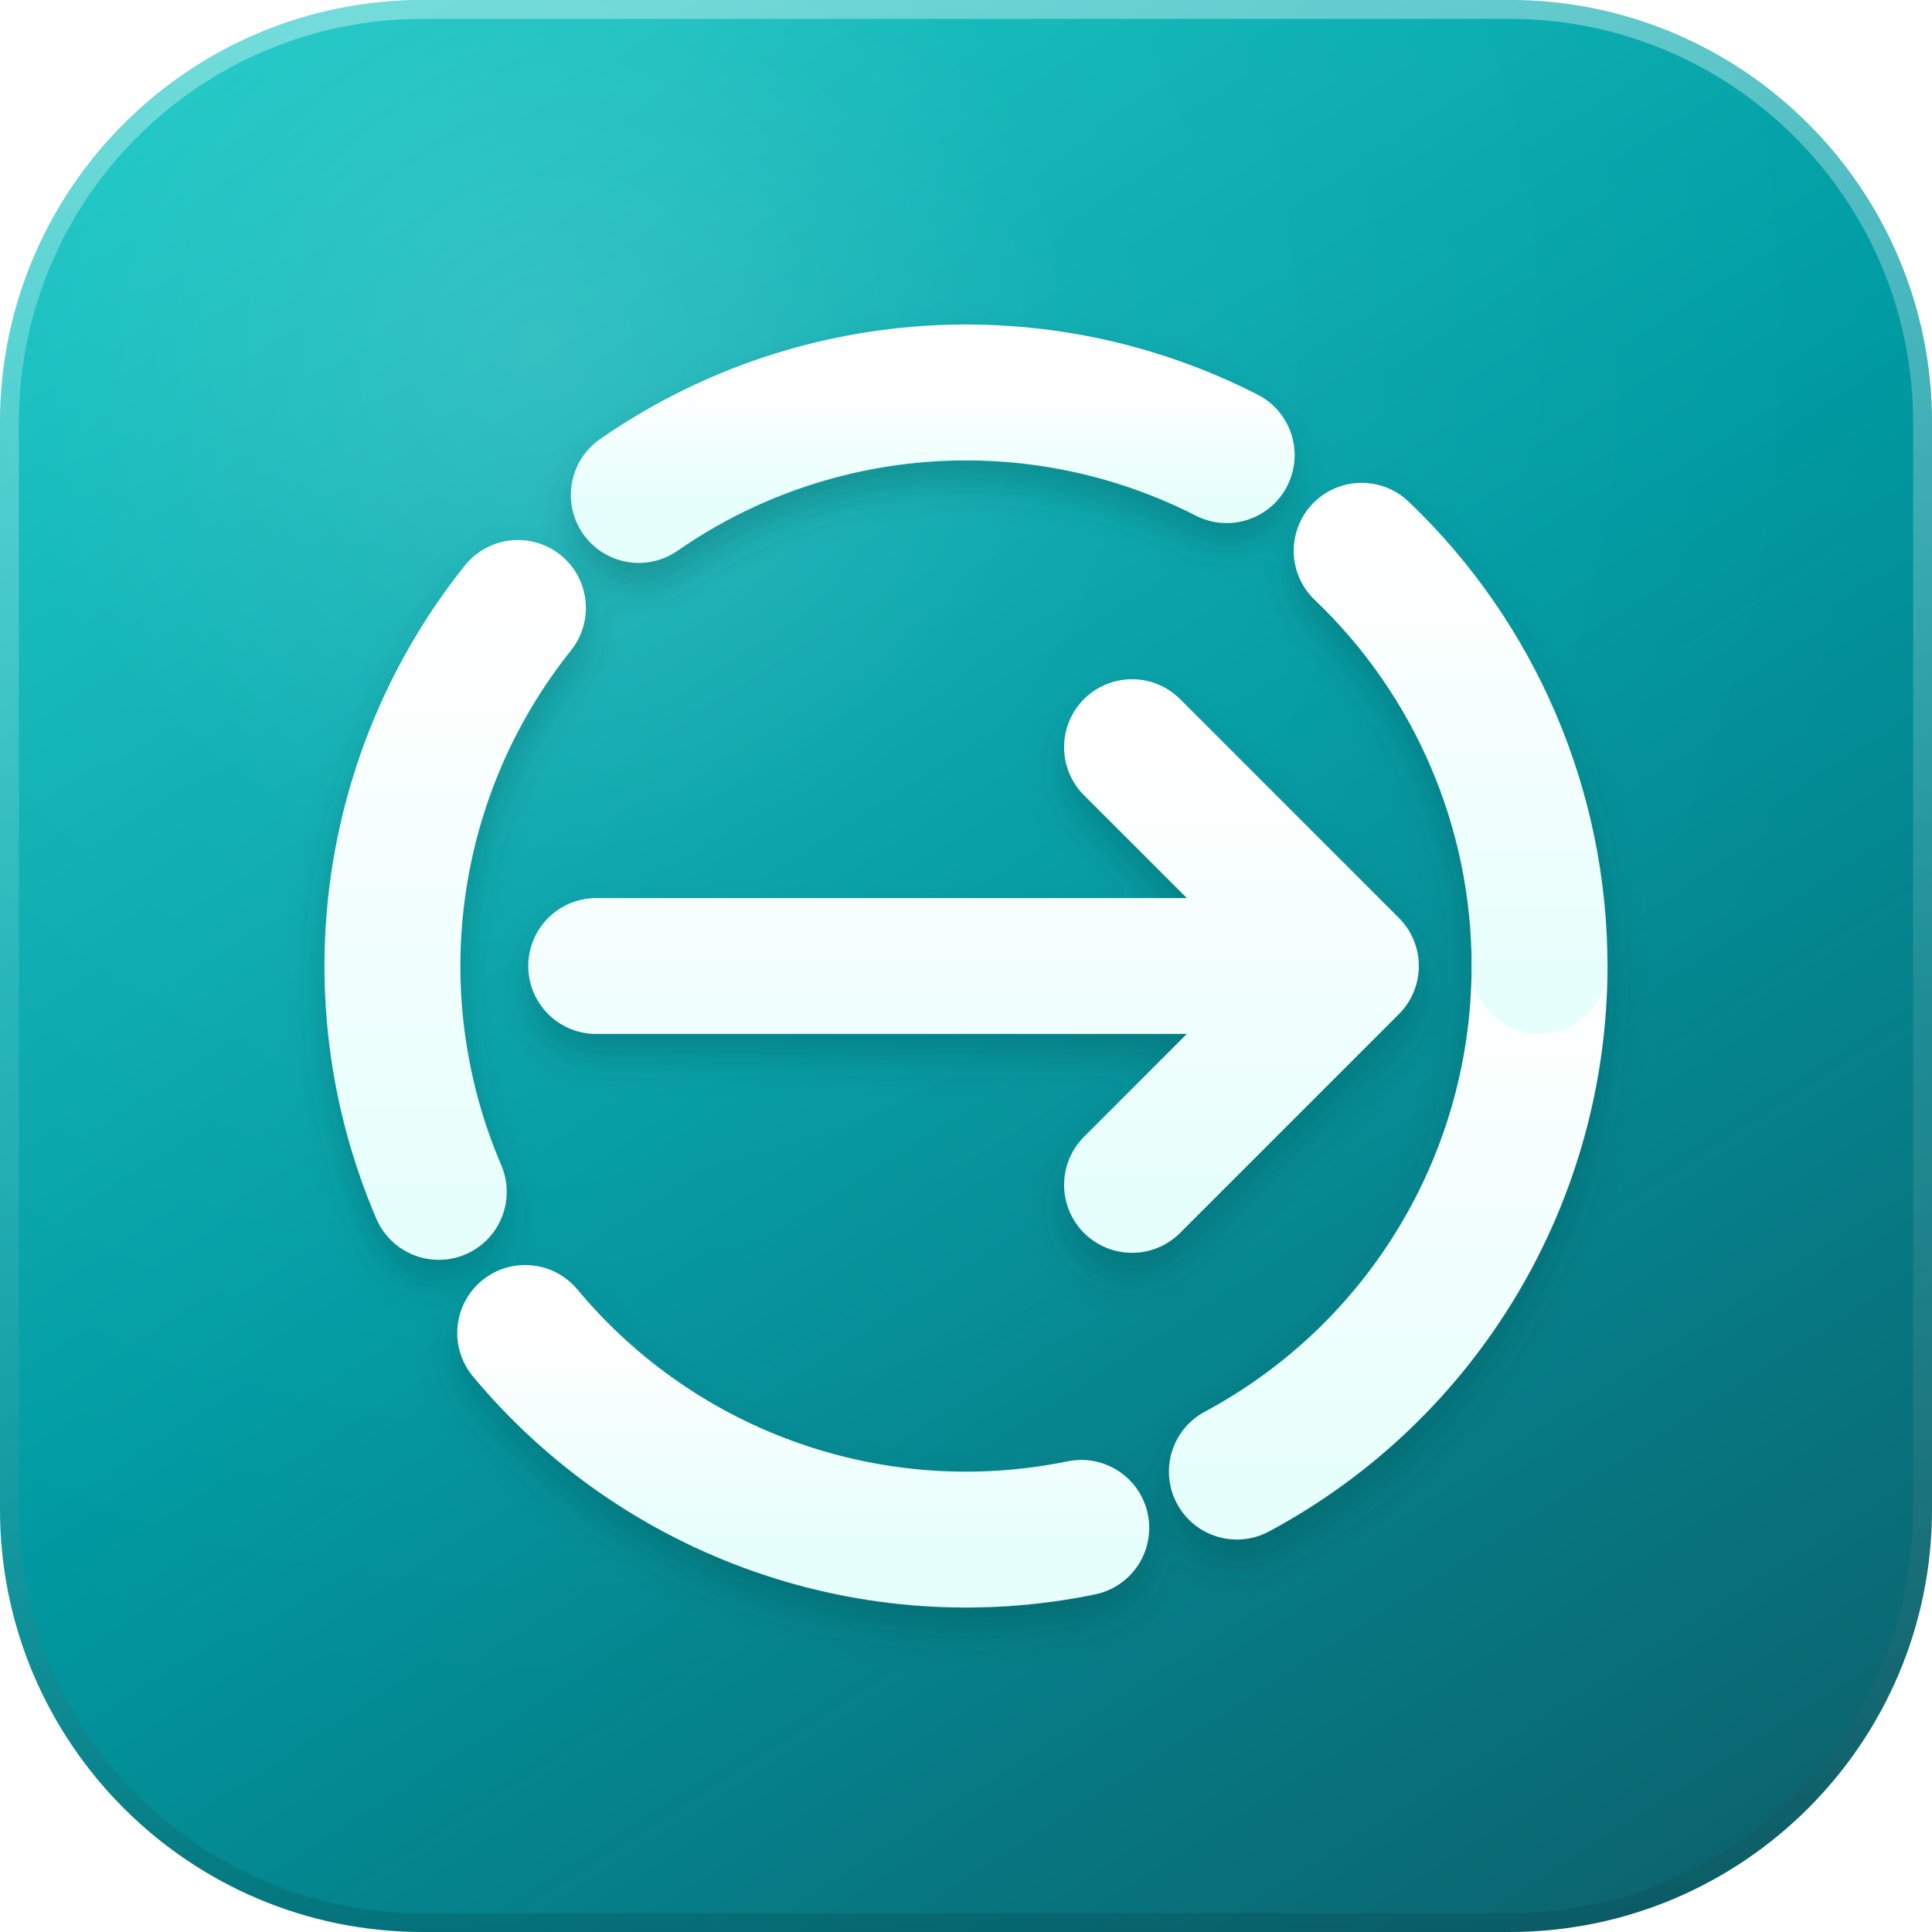
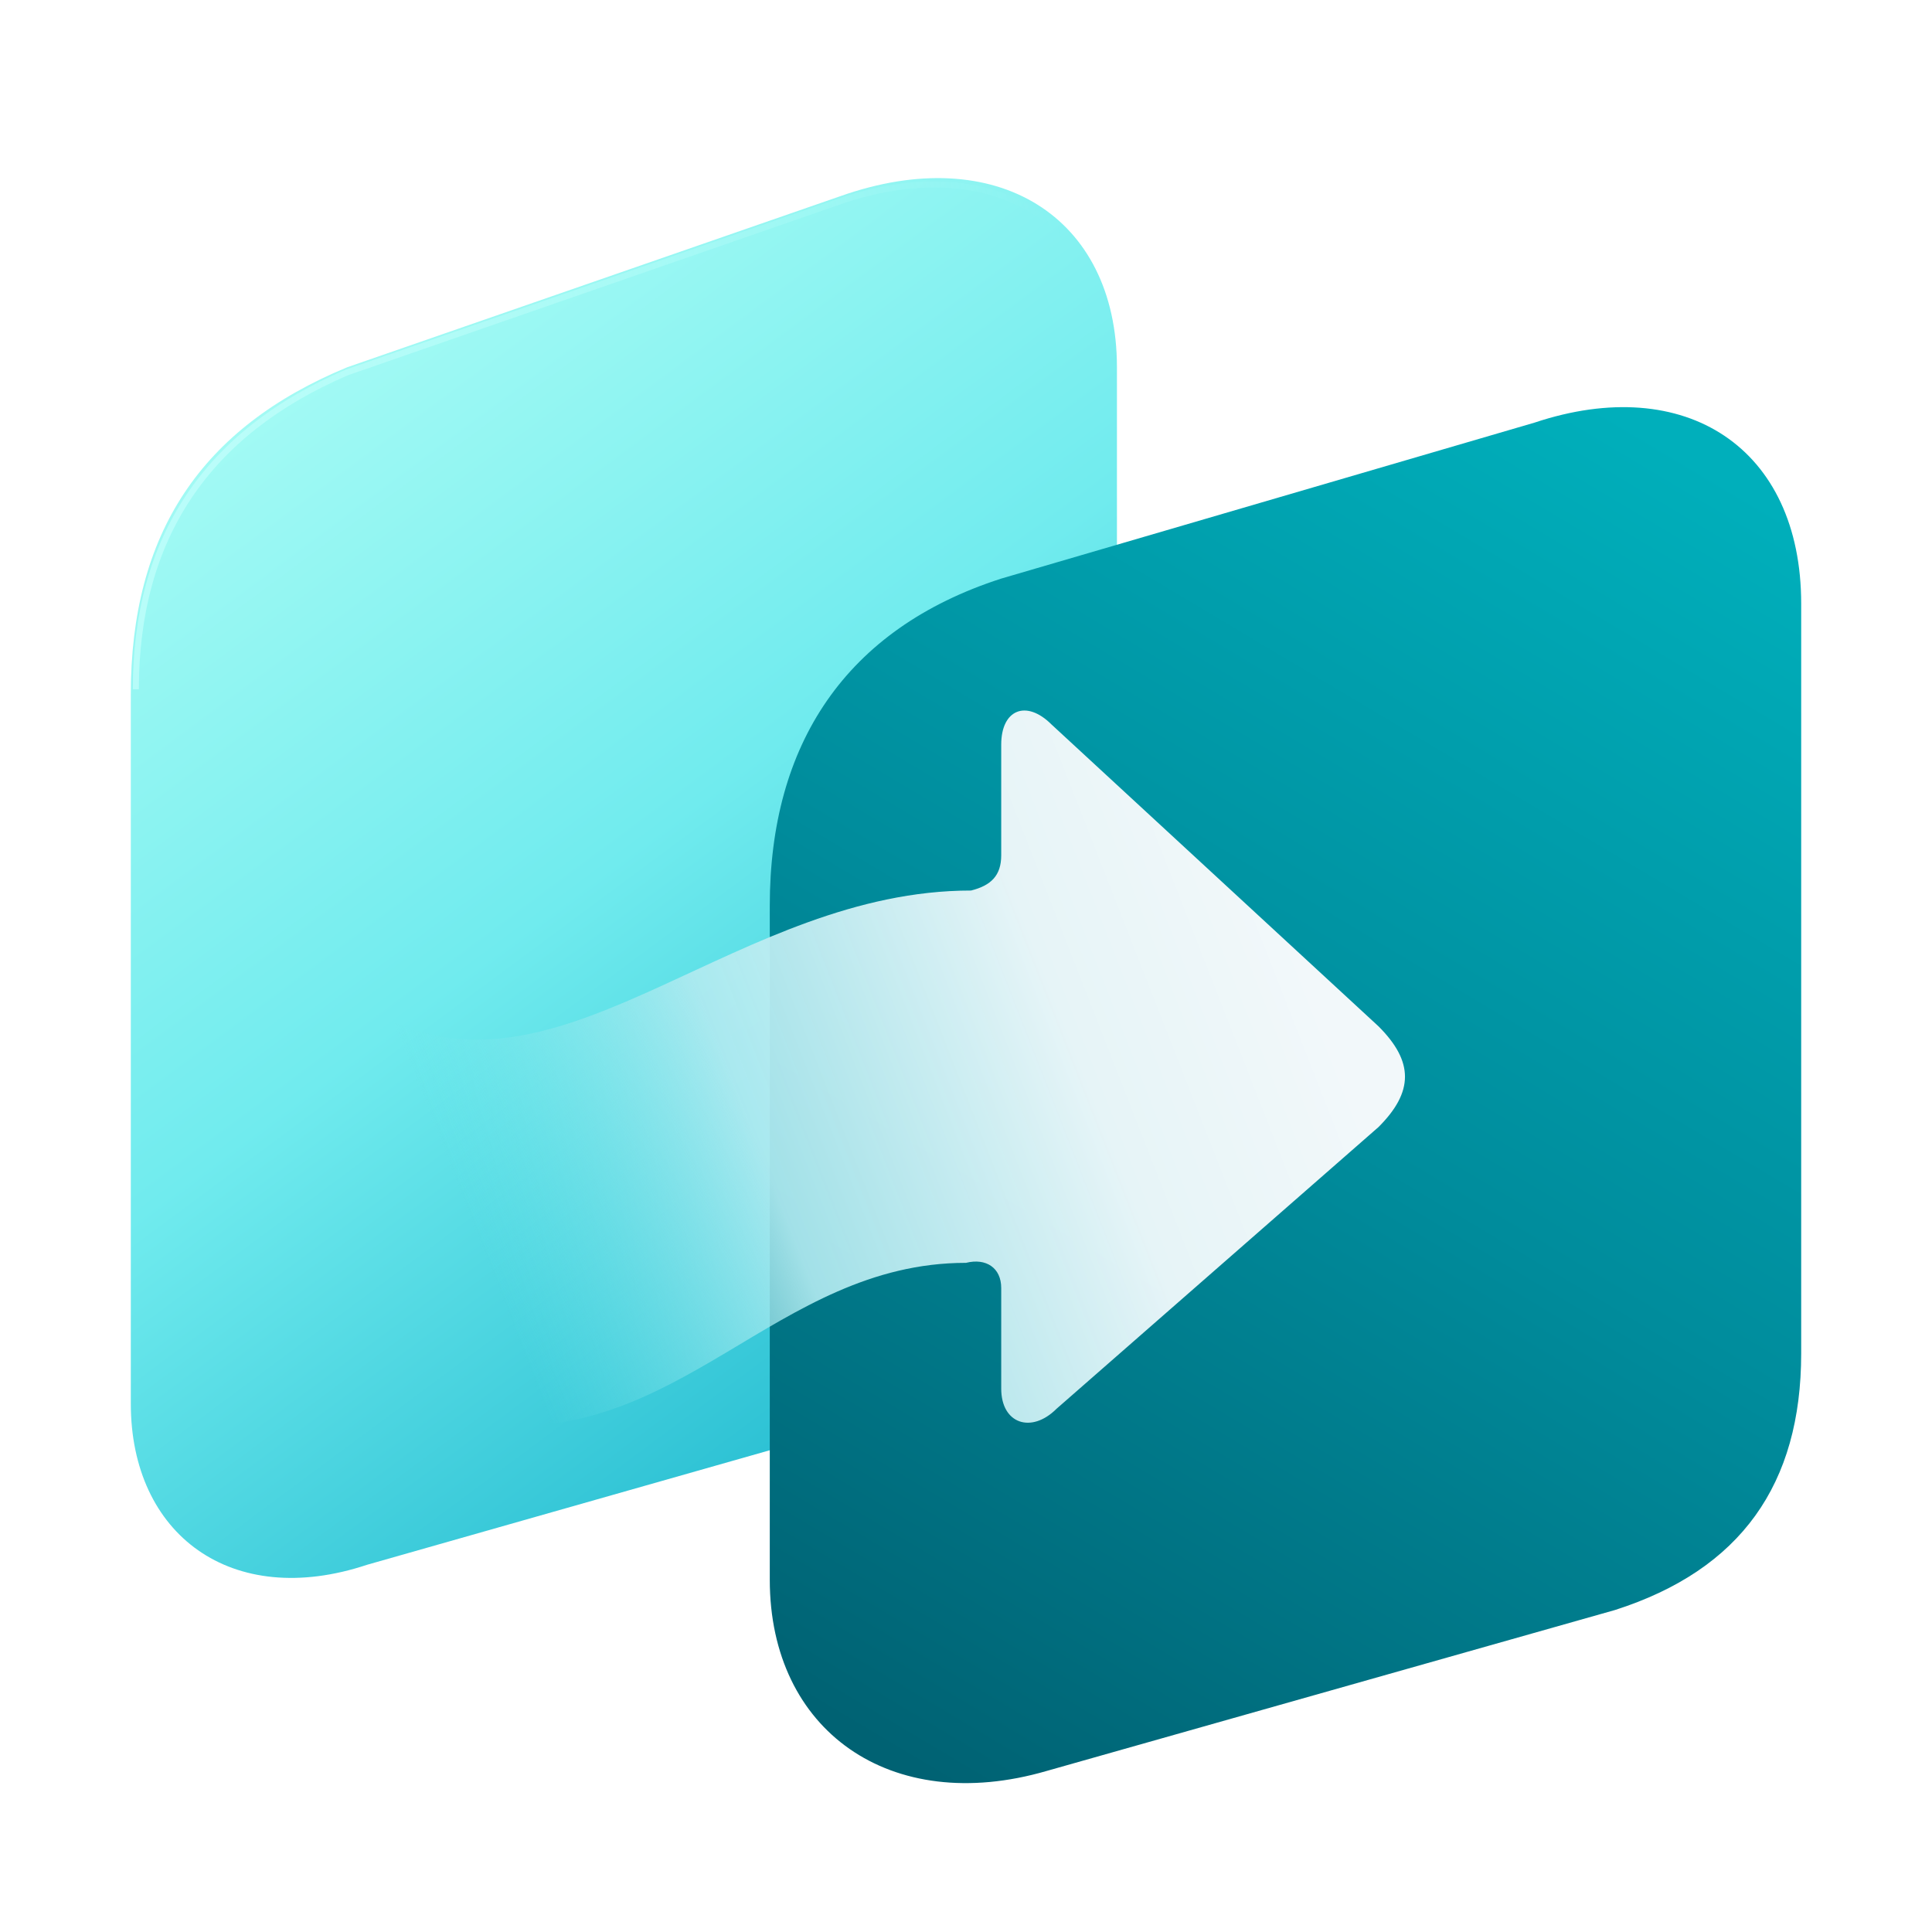
- <svg xmlns="http://www.w3.org/2000/svg" viewBox="0 0 256 256">
+ <svg xmlns="http://www.w3.org/2000/svg" width="384" height="384" viewBox="0 0 384 384" fill="none" role="img" aria-labelledby="title description">
  <defs>
-     <linearGradient id="plate" x1="0.18" y1="0" x2="0.82" y2="1">
-       <stop offset="0%" stop-color="#14C4C2" />
-       <stop offset="48%" stop-color="#009BA3" />
-       <stop offset="100%" stop-color="#0B6570" />
+     <linearGradient id="rearPanel" x1="1106" y1="162" x2="1247" y2="352" gradientUnits="userSpaceOnUse">
+       <stop stop-color="#A2FAF4" />
+       <stop offset="0.48" stop-color="#70EBEE" />
+       <stop offset="1" stop-color="#27BED2" />
    </linearGradient>
-     <radialGradient id="spot" cx="28%" cy="18%" r="70%">
-       <stop offset="0%" stop-color="#FFFFFF" stop-opacity=".16" />
-       <stop offset="40%" stop-color="#FFFFFF" stop-opacity=".04" />
-       <stop offset="100%" stop-color="#FFFFFF" stop-opacity="0" />
-     </radialGradient>
-     <linearGradient id="rim" x1="0.5" y1="0" x2="0.5" y2="1">
-       <stop offset="0%" stop-color="#FFFFFF" stop-opacity=".36" />
-       <stop offset="52%" stop-color="#FFFFFF" stop-opacity=".10" />
-       <stop offset="100%" stop-color="#002E34" stop-opacity=".20" />
+     <linearGradient id="frontPanel" x1="1393" y1="151" x2="1238" y2="411" gradientUnits="userSpaceOnUse">
+       <stop stop-color="#00AFBB" />
+       <stop offset="0.5" stop-color="#008C9C" />
+       <stop offset="1" stop-color="#006273" />
    </linearGradient>
-     <linearGradient id="glyph" x1="0.5" y1="0" x2="0.5" y2="1">
-       <stop offset="0%" stop-color="#FFFFFF" />
-       <stop offset="100%" stop-color="#E7FFFC" />
+     <linearGradient id="transferArrow" x1="1164" y1="312" x2="1325" y2="249" gradientUnits="userSpaceOnUse">
+       <stop stop-color="#74E6EA" stop-opacity="0" />
+       <stop offset="0.34" stop-color="#B0EAF0" stop-opacity="0.92" />
+       <stop offset="0.72" stop-color="#E6F4F7" />
+       <stop offset="1" stop-color="#F2F8FA" />
    </linearGradient>
-     <filter id="lift" x="-25%" y="-25%" width="150%" height="150%">
-       <feDropShadow dx="0" dy="3" stdDeviation="2.4" flood-color="#014247" flood-opacity=".28" />
-     </filter>
-     <clipPath id="clip">
-       <rect width="256" height="256" rx="56" />
-     </clipPath>
+     <linearGradient id="rearEdge" x1="1115" y1="155" x2="1282" y2="118" gradientUnits="userSpaceOnUse">
+       <stop stop-color="#C4FFFB" stop-opacity="0.7" />
+       <stop offset="1" stop-color="#C4FFFB" stop-opacity="0" />
+     </linearGradient>
  </defs>
-   <g clip-path="url(#clip)">
-     <rect width="256" height="256" rx="56" fill="url(#plate)" />
-     <rect width="256" height="256" fill="url(#spot)" />
-   </g>
-   <rect x="1.25" y="1.25" width="253.5" height="253.5" rx="54.75" fill="none" stroke="url(#rim)" stroke-width="2.5" />
-   <g fill="none" stroke="url(#glyph)" stroke-width="18" stroke-linecap="round" stroke-linejoin="round" filter="url(#lift)">
-     <path d="M204 128a76 76 0 0 1-40.109 66.991" />
-     <path d="M143.276 202.449a76 76 0 0 1-73.686-25.825" />
-     <path d="M58.141 157.928a76 76 0 0 1 10.487-77.373" />
-     <path d="M84.641 65.582a76 76 0 0 1 77.902-5.278" />
-     <path d="M180.429 72.98A76 76 0 0 1 204 128" />
-     <path d="M79 128h98m-27-29 29 29-29 29" />
+   <g transform="translate(-1070 -68)">
+     <path fill="url(#rearPanel)" d="M1096 206C1096 174 1110 153 1139 141L1237 107C1268 96 1292 111 1292 141V295C1292 321 1278 339 1252 348L1143 379C1116 388 1096 373 1096 347V206Z" />
+     <path fill="url(#frontPanel)" d="M1223 248C1223 216 1238 193 1269 183L1375 152C1405 142 1428 157 1428 188V337C1428 363 1416 380 1391 388L1278 420C1247 429 1223 412 1223 382V248Z" />
+     <path fill="url(#transferArrow)" d="M1148 271C1183 287 1217 245 1263 245C1267 244 1269 242 1269 238V216C1269 209 1274 207 1279 212L1344 272C1351 279 1351 285 1344 292L1280 348C1275 353 1269 351 1269 344V324C1269 320 1266 318 1262 319C1224 319 1205 356 1165 351C1154 329 1149 297 1148 271Z" />
+     <path d="M1097 205C1097 175 1111 154 1139 142L1237 108C1266 98 1290 111 1291 140" stroke="url(#rearEdge)" stroke-width="1.2" />
  </g>
</svg>
